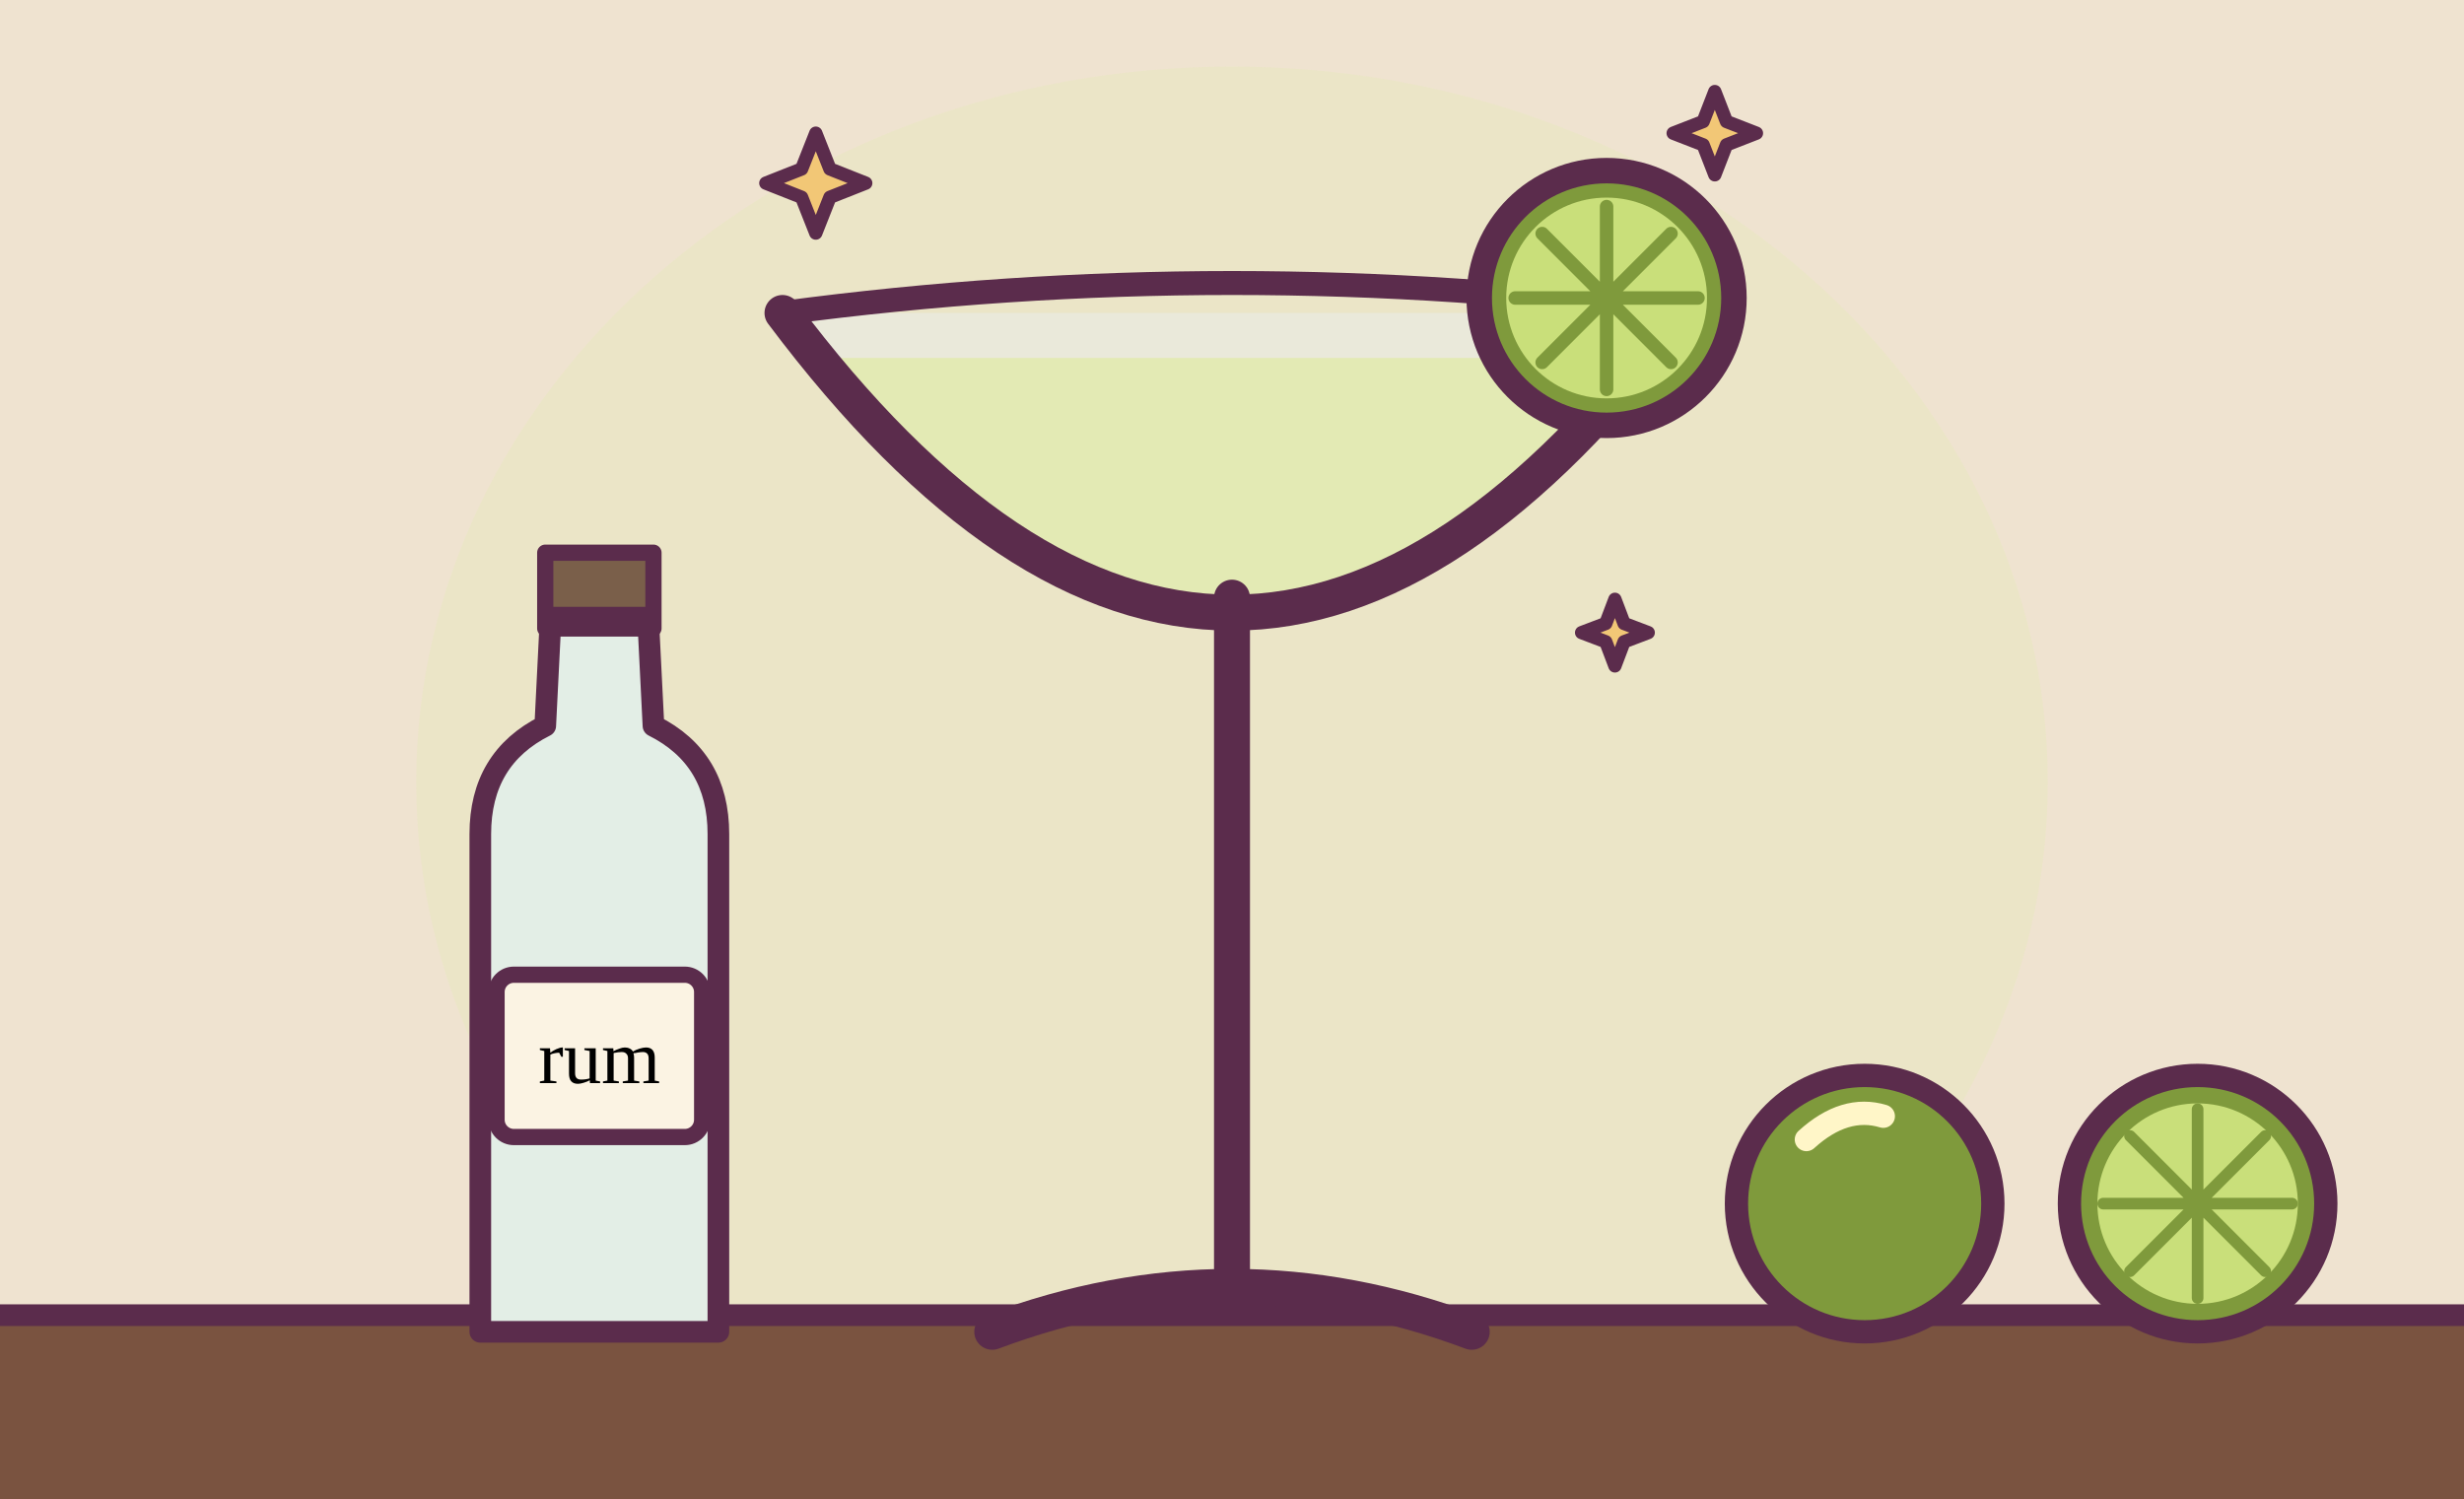
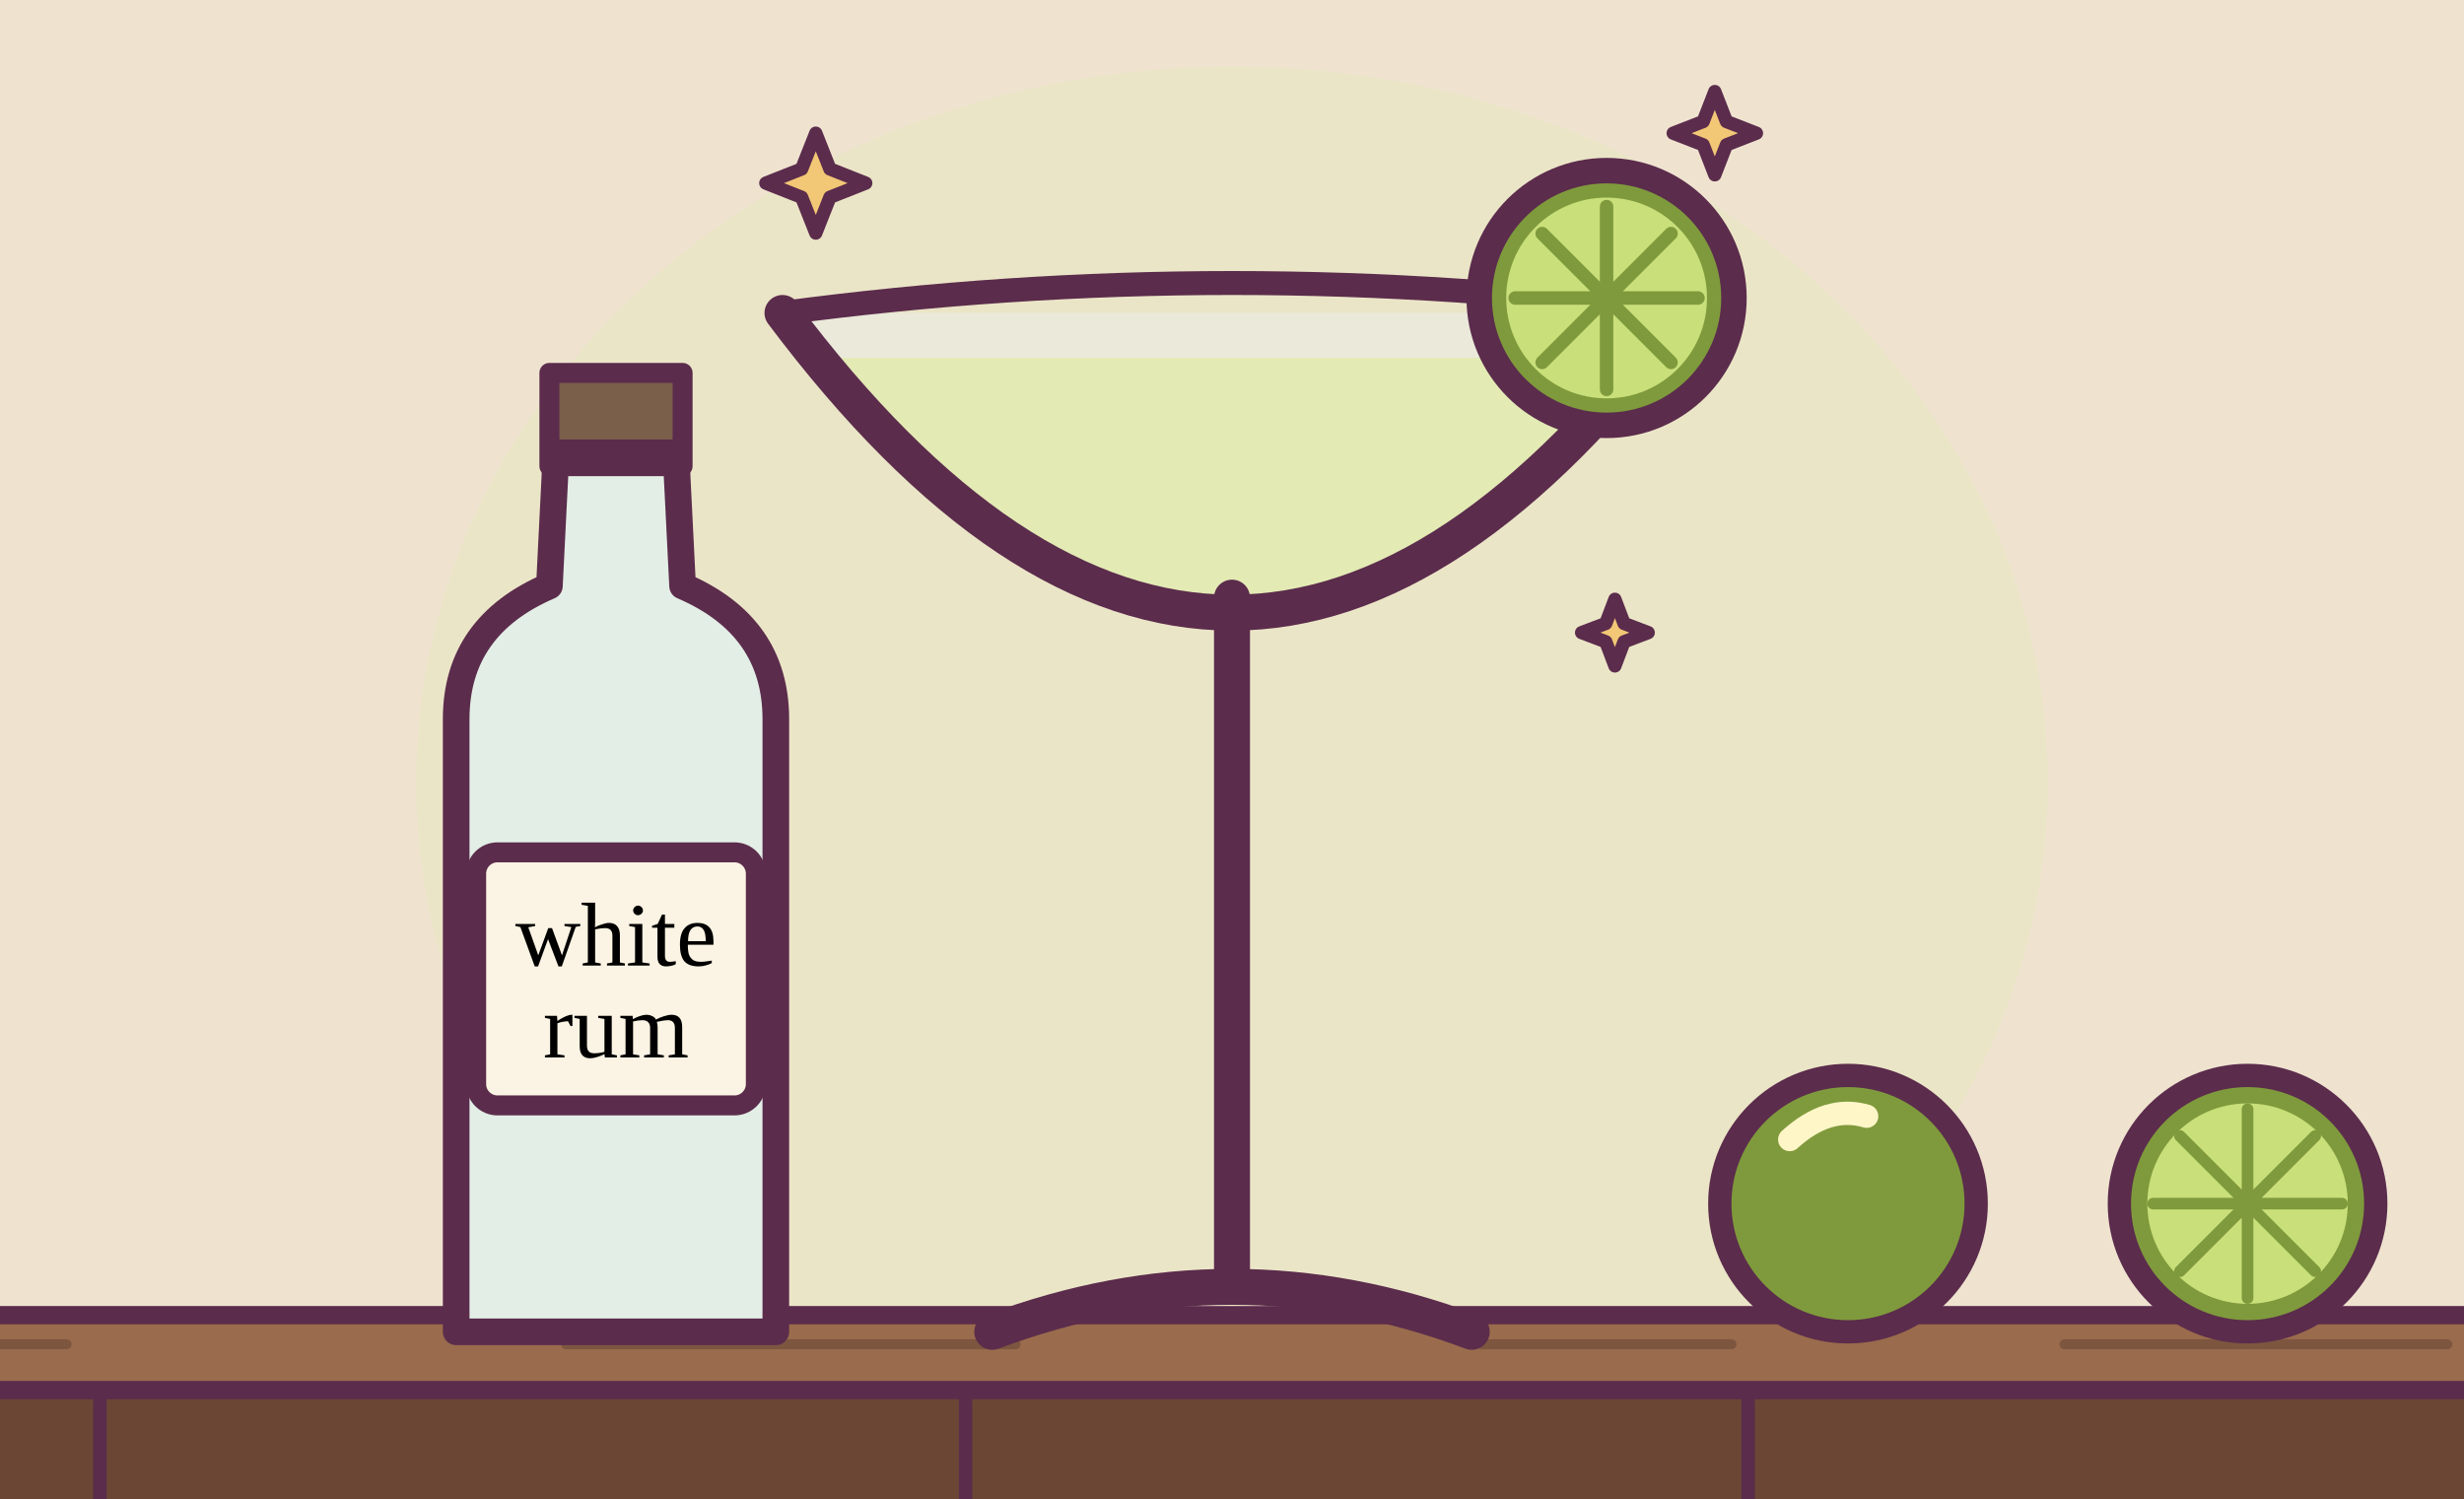
<svg viewBox="0 0 296 180" role="img" aria-label="a Daiquiri in a coupe, garnished with a lime wheel, next to a bottle of white rum, a lime and half a lime">
  <g transform="translate(-52 -24)">
    <g filter="url(#wash)">
      <rect x="0" y="0" width="400" height="236" fill="#efe3d0" />
      <ellipse cx="200" cy="118" rx="98" ry="86" fill="#e3eab4" opacity=".32" />
-       <rect x="0" y="182" width="400" height="54" fill="#7a5340" />
    </g>
-     <g filter="url(#crayon)" fill="none" stroke="#5b2c4c" stroke-width="2.6" stroke-linecap="round" stroke-linejoin="round">
-       <path d="M0 182 H400" />
+     <rect x="0" y="182" width="400" height="54" fill="#6e4b39" />
+     <g filter="url(#wash)">
+       <rect x="0" y="182" width="400" height="9" fill="#9a6b4c" />
+       <rect x="0" y="191" width="400" height="45" fill="#6b4634" />
    </g>
-     <g transform="translate(124 184)">
-       <g transform="translate(0 0) scale(1.3)">
+     <g filter="url(#crayon)" fill="none" stroke="#5b2c4c" stroke-width="2.2" stroke-linecap="round" stroke-linejoin="round">
+       <path d="M0 182 H400 M0 191 H400" />
+       <path d="M64 191 V236" stroke-width="1.6" />
+       <path d="M168 191 V236" stroke-width="1.6" />
+       <path d="M262 191 V236" stroke-width="1.6" />
+       <path d="M352 191 V236" stroke-width="1.6" />
+       <path d="M22 185.5 h38" stroke="#7d5640" stroke-width="1.2" />
+       <path d="M120 185.5 h54" stroke="#7d5640" stroke-width="1.2" />
+       <path d="M230 185.5 h30" stroke="#7d5640" stroke-width="1.2" />
+       <path d="M300 185.5 h46" stroke="#7d5640" stroke-width="1.2" />
+     </g>
+     <g transform="translate(126 184)">
+       <g transform="translate(0 0) scale(1.6)">
        <g filter="url(#wash)">
-           <path d="M-11 0 L-11 -46 Q-11 -53 -5 -56 L-4.5 -66 L4.5 -66 L5 -56 Q11 -53 11 -46 L11 0Z" fill="#e3eee6" />
-           <rect x="-9.5" y="-33" width="19" height="15" rx="1.6" fill="#fbf3e3" />
+           <path d="M-12 0 L-12 -46 Q-12 -53 -5 -56 L-4.5 -66 L4.5 -66 L5 -56 Q12 -53 12 -46 L12 0Z" fill="#e3eee6" />
+           <rect x="-10.5" y="-36" width="21" height="19" rx="1.6" fill="#fbf3e3" />
          <path d="M-5 -72 h10 v7 h-10Z" fill="#7a5f4a" />
        </g>
        <g filter="url(#crayon)" fill="none" stroke="#5b2c4c" stroke-width="2.6" stroke-linecap="round" stroke-linejoin="round">
-           <path d="M-11 0 L-11 -46 Q-11 -53 -5 -56 L-4.5 -66 L4.5 -66 L5 -56 Q11 -53 11 -46 L11 0Z" stroke-width="2" />
-           <rect x="-9.5" y="-33" width="19" height="15" rx="1.6" stroke-width="1.5" />
+           <path d="M-12 0 L-12 -46 Q-12 -53 -5 -56 L-4.5 -66 L4.5 -66 L5 -56 Q12 -53 12 -46 L12 0Z" stroke-width="2" />
+           <rect x="-10.5" y="-36" width="21" height="19" rx="1.6" stroke-width="1.5" />
          <path d="M-5 -72 h10 v7 h-10Z" stroke-width="1.5" />
        </g>
-         <text class="letter" x="0" y="-22.98" font-size="7" text-anchor="middle">rum</text>
+         <text class="letter" x="0" y="-27.5" font-size="6.8" text-anchor="middle">white</text>
+         <text class="letter" x="0" y="-20.6" font-size="6.8" text-anchor="middle">rum</text>
      </g>
    </g>
-     <g transform="translate(276 184)">
+     <g transform="translate(274 184)">
      <g transform="translate(0 0) scale(1.4)">
        <g filter="url(#wash)">
          <ellipse cx="0" cy="-11" rx="11" ry="11" fill="#7f9a3c" />
        </g>
        <g filter="url(#crayon)" fill="none" stroke="#5b2c4c" stroke-width="2.6" stroke-linecap="round" stroke-linejoin="round">
          <ellipse cx="0" cy="-11" rx="11" ry="11" stroke-width="2" />
          <path d="M-5 -16.5 q3.3 -3 6.6 -2" stroke="#fff6c8" stroke-width="2" />
        </g>
      </g>
    </g>
-     <g transform="translate(316 184)">
+     <g transform="translate(322 184)">
      <g transform="translate(0 0) scale(1.4)">
        <g filter="url(#wash)">
          <circle cx="0" cy="-11" r="11" fill="#7f9a3c" />
          <circle cx="0" cy="-11" r="8.6" fill="#c9df7a" />
        </g>
        <g filter="url(#crayon)" fill="none" stroke="#5b2c4c" stroke-width="2.6" stroke-linecap="round" stroke-linejoin="round">
          <circle cx="0" cy="-11" r="11" stroke-width="2" />
          <path d="M0 -11 L8.1 -11 M0 -11 L5.8 -5.2 M0 -11 L0 -2.9 M0 -11 L-5.8 -5.2 M0 -11 L-8.1 -11 M0 -11 L-5.8 -16.8 M0 -11 L-0 -19.1 M0 -11 L5.8 -16.8" stroke="#7f9a3c" stroke-width="1" />
        </g>
      </g>
    </g>
    <g transform="translate(200 184) scale(1.8)">
      <g filter="url(#wash)">
        <path d="M-30 -68 Q0 -28 30 -68Z" fill="#e7f1fb" opacity=".35" />
      </g>
      <clipPath id="daiquiri-hero">
        <path d="M-28 -66 Q0 -32 28 -66Z" />
      </clipPath>
      <g clip-path="url(#daiquiri-hero)">
        <g filter="url(#wash)">
          <rect x="-40" y="-65" width="80" height="18" fill="#e3eab4" />
        </g>
      </g>
      <g filter="url(#crayon)" fill="none" stroke="#5b2c4c" stroke-width="2.6" stroke-linecap="round" stroke-linejoin="round">
        <path d="M-30 -68 Q0 -28 30 -68" stroke-width="2.4" />
        <path d="M-30 -68 Q0 -72 30 -68" stroke-width="1.6" />
        <path d="M0 -49 V-4 M-16 0 Q0 -6 16 0" stroke-width="2.4" />
      </g>
      <g transform="translate(25 -69)">
        <g filter="url(#wash)">
          <circle r="8.5" fill="#7f9a3c" />
          <circle r="6.7" fill="#c9df7a" />
        </g>
        <g filter="url(#crayon)" fill="none" stroke="#5b2c4c" stroke-width="2.6" stroke-linecap="round" stroke-linejoin="round">
          <circle r="8.5" stroke-width="1.7" />
          <path d="M0 0 L6.1 0 M0 0 L4.3 4.3 M0 0 L0 6.1 M0 0 L-4.3 4.3 M0 0 L-6.1 0 M0 0 L-4.3 -4.3 M0 0 L-0 -6.1 M0 0 L4.3 -4.3" stroke="#7f9a3c" stroke-width=".9" />
        </g>
      </g>
    </g>
    <g class="twinkle" style="transform-origin:150px 46px">
      <path d="M150 40 L151.7 44.3 L156 46 L151.7 47.7 L150 52 L148.3 47.7 L144 46 L148.3 44.3Z" fill="#f2c776" stroke="#5b2c4c" stroke-width="1.6" stroke-linejoin="round" />
    </g>
    <g class="twinkle d2" style="transform-origin:258px 40px">
      <path d="M258 35 L259.4 38.6 L263 40 L259.4 41.4 L258 45 L256.6 41.4 L253 40 L256.6 38.6Z" fill="#f2c776" stroke="#5b2c4c" stroke-width="1.6" stroke-linejoin="round" />
    </g>
    <g class="twinkle d3" style="transform-origin:246px 100px">
      <path d="M246 96 L247.1 98.9 L250 100 L247.1 101.1 L246 104 L244.9 101.1 L242 100 L244.9 98.9Z" fill="#f2c776" stroke="#5b2c4c" stroke-width="1.6" stroke-linejoin="round" />
    </g>
  </g>
</svg>
